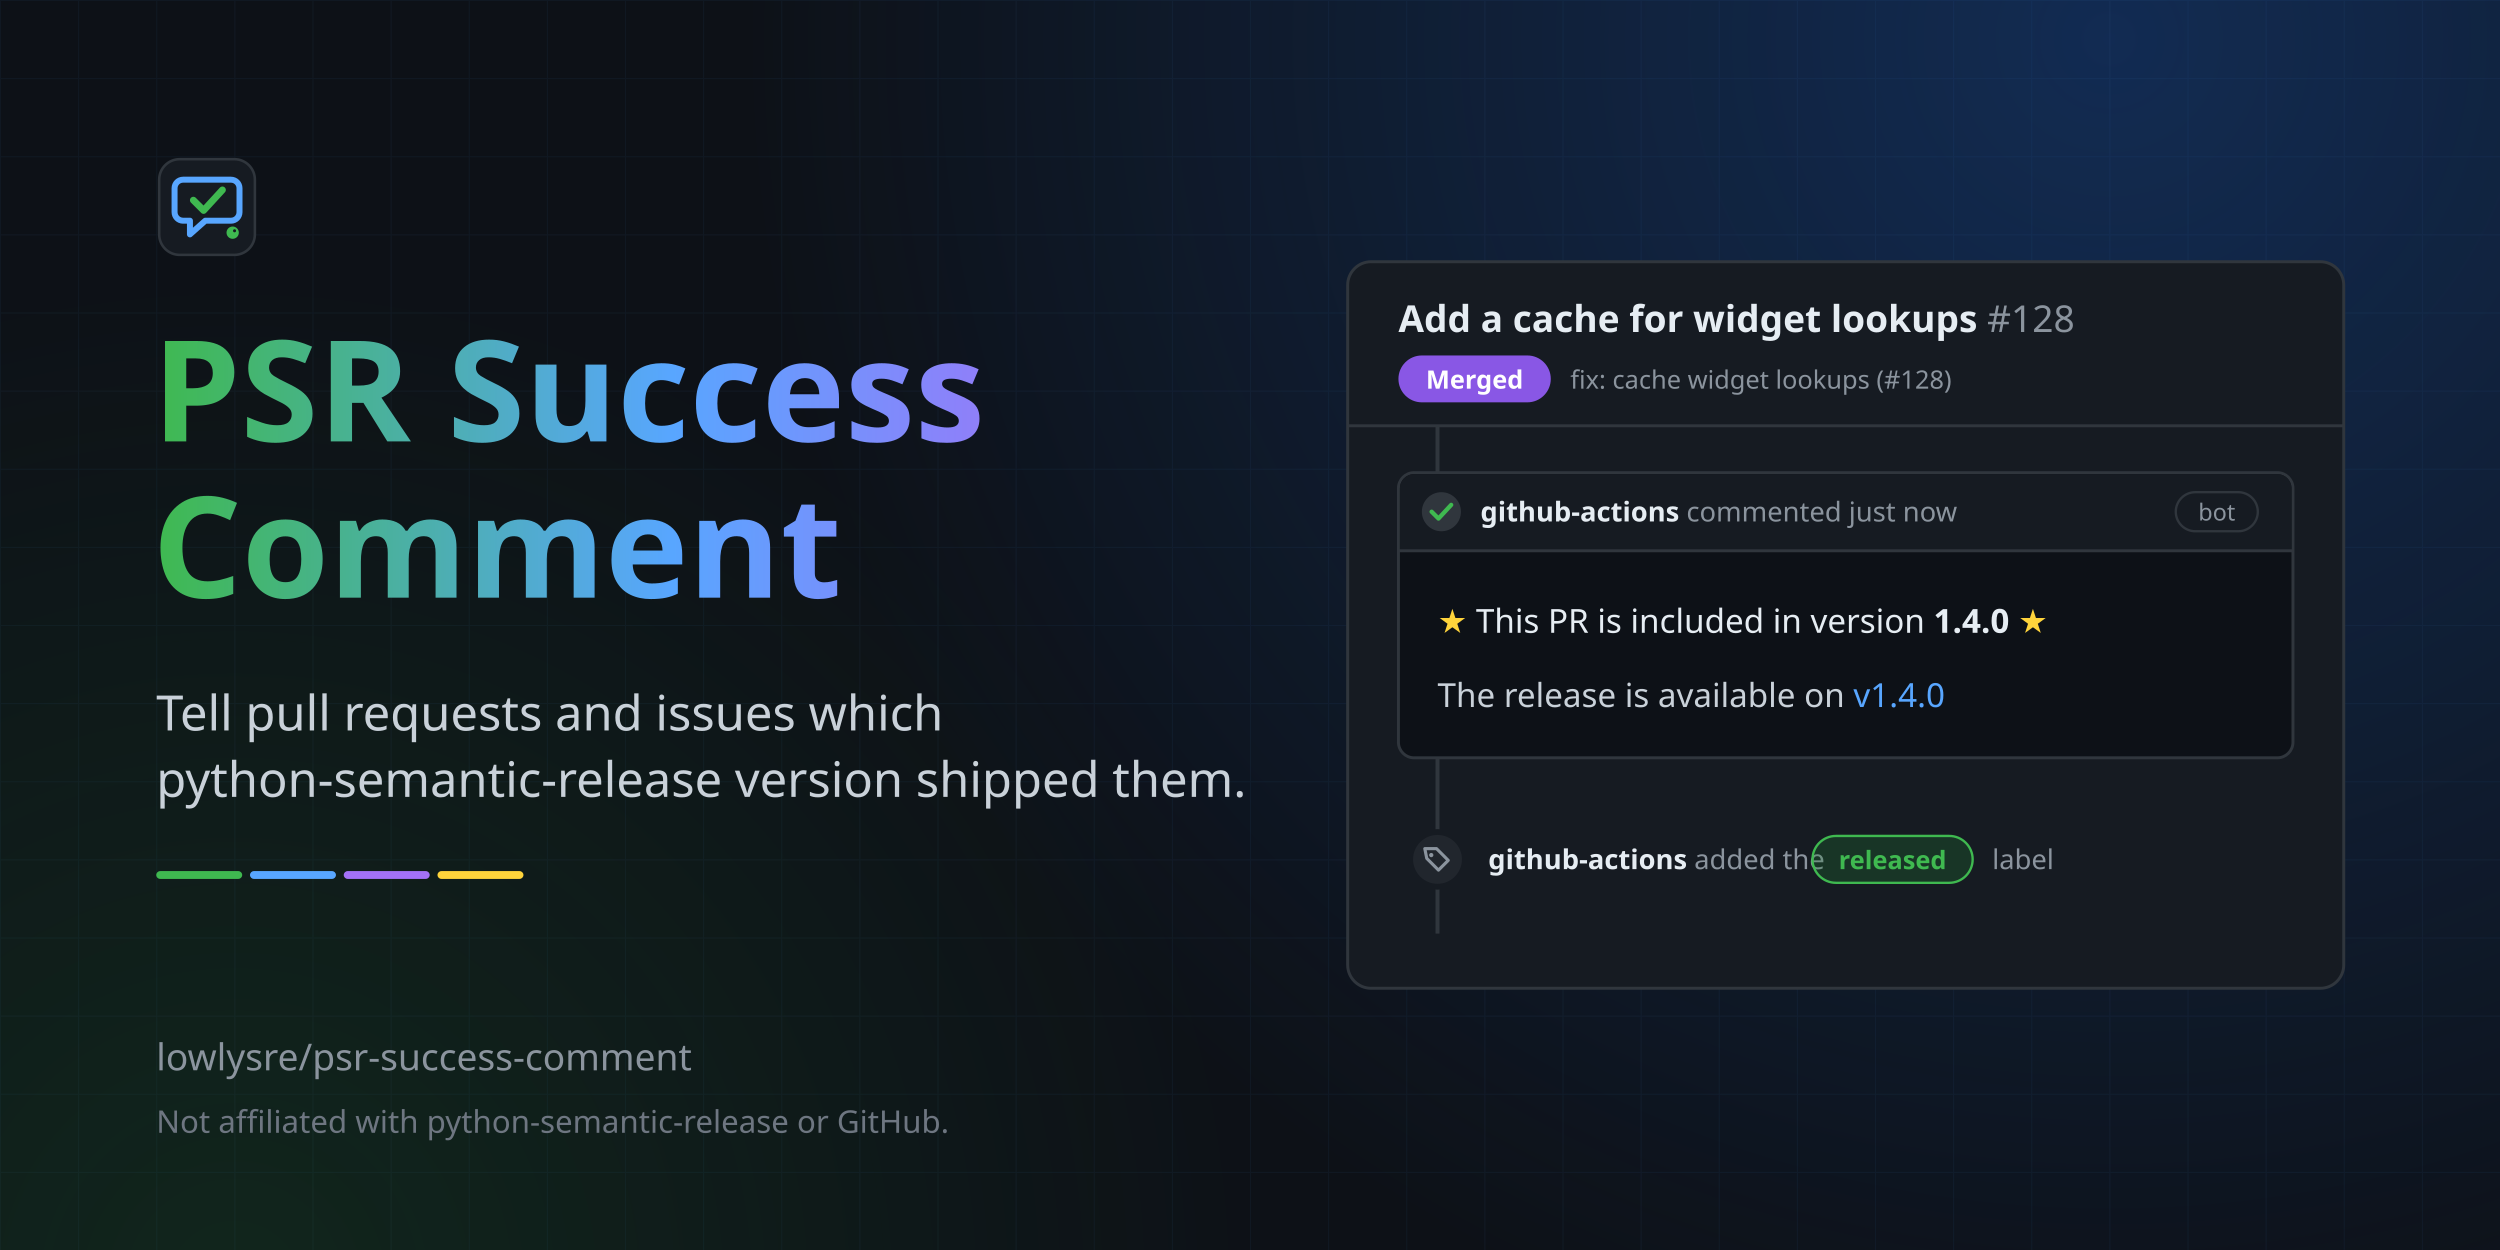
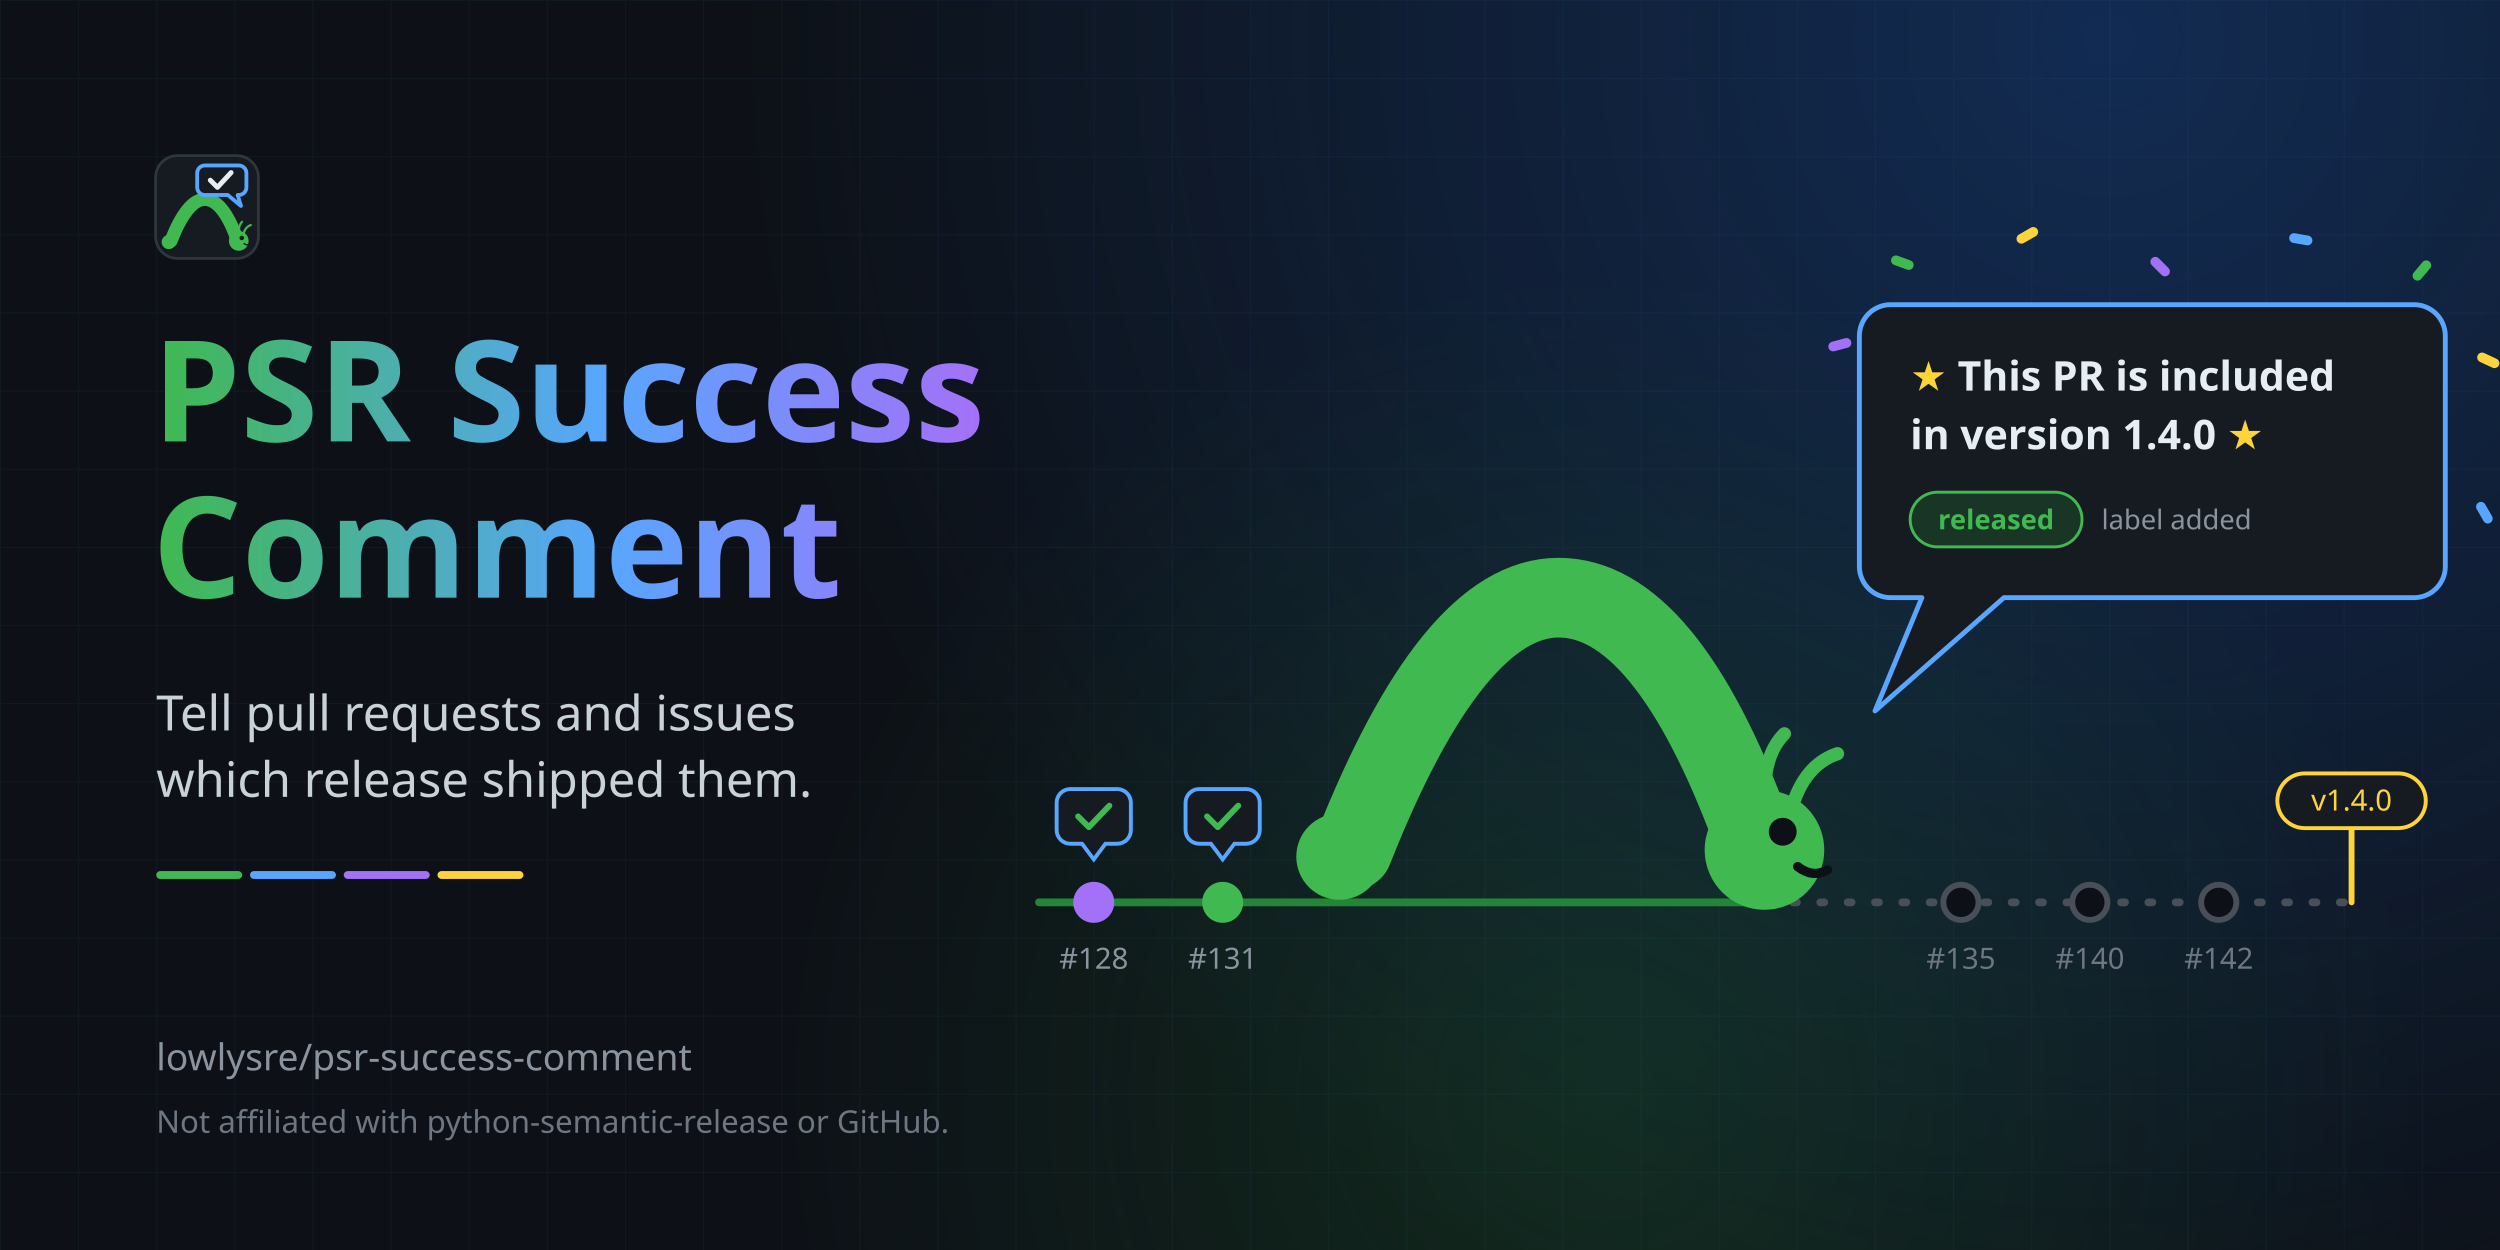
<svg xmlns="http://www.w3.org/2000/svg" width="1280" height="640" viewBox="0 0 1280 640" role="img" aria-labelledby="title desc">
  <defs>
    <pattern id="grid" width="40" height="40" patternUnits="userSpaceOnUse">
      <path d="M40 0H0V40" fill="none" stroke="#58a6ff" stroke-opacity="0.05" stroke-width="1" />
    </pattern>
    <radialGradient id="glow" cx="1080" cy="20" r="700" gradientUnits="userSpaceOnUse">
      <stop offset="0" stop-color="#1f6feb" stop-opacity="0.28" />
      <stop offset="1" stop-color="#1f6feb" stop-opacity="0" />
    </radialGradient>
-     <radialGradient id="glow2" cx="120" cy="660" r="520" gradientUnits="userSpaceOnUse">
-       <stop offset="0" stop-color="#238636" stop-opacity="0.18" />
+     <radialGradient id="glow2" cx="820" cy="560" r="420" gradientUnits="userSpaceOnUse">
+       <stop offset="0" stop-color="#238636" stop-opacity="0.22" />
      <stop offset="1" stop-color="#238636" stop-opacity="0" />
    </radialGradient>
-     <linearGradient id="heading" x1="80" y1="0" x2="560" y2="0" gradientUnits="userSpaceOnUse">
+     <linearGradient id="heading" x1="80" y1="0" x2="500" y2="0" gradientUnits="userSpaceOnUse">
      <stop offset="0" stop-color="#3fb950" />
      <stop offset="0.55" stop-color="#58a6ff" />
      <stop offset="1" stop-color="#a371f7" />
    </linearGradient>
  </defs>
  <rect width="1280" height="640" fill="#0d1117" />
  <rect width="1280" height="640" fill="url(#grid)" />
  <rect width="1280" height="640" fill="url(#glow)" />
  <rect width="1280" height="640" fill="url(#glow2)" />
-   <g transform="translate(78 78) scale(0.875)">
-     <rect x="4" y="4" width="56" height="56" rx="12" fill="#161b22" stroke="#30363d" stroke-width="1.5" />
-     <path d="M18 16h28a5 5 0 0 1 5 5v14a5 5 0 0 1-5 5H31l-9 8v-8h-4a5 5 0 0 1-5-5V21a5 5 0 0 1 5-5z" fill="none" stroke="#58a6ff" stroke-width="3.5" stroke-linejoin="round" />
-     <path d="M24 28l6 6 11-12" fill="none" stroke="#3fb950" stroke-width="4" stroke-linecap="round" stroke-linejoin="round" />
-     <circle cx="47" cy="47" r="4.6" fill="#161b22" />
-     <circle cx="47" cy="47" r="3.6" fill="#3fb950" />
-     <circle cx="48.1" cy="45.9" r="0.9" fill="#161b22" />
+   <g transform="translate(78 78) scale(0.28)">
+     <rect x="6" y="6" width="188" height="188" rx="40" fill="#161b22" stroke="#30363d" stroke-width="5" />
+     <g transform="translate(-4 26)">
+       <path d="M38,136 Q68,60 100,60 Q132,60 158,130" stroke="#3fb950" stroke-width="24" stroke-linecap="round" fill="none" />
+       <circle cx="34" cy="138" r="13" fill="#3fb950" />
+       <circle cx="162" cy="136" r="18" fill="#3fb950" />
+       <circle cx="167.5" cy="130.5" r="4.2" fill="#161b22" />
+       <path d="M171,121 q4,-11 13,-14 M162,119 q0,-12 6,-18" stroke="#3fb950" stroke-width="4" stroke-linecap="round" fill="none" />
+       <path d="M172,141 q4.5,3.5 9,1" stroke="#161b22" stroke-width="2.8" stroke-linecap="round" fill="none" />
+     </g>
+     <path d="M96 24h62a14 14 0 0 1 14 14v26a14 14 0 0 1-14 14h-2l6 20-24-20H96a14 14 0 0 1-14-14V38a14 14 0 0 1 14-14z" fill="#161b22" stroke="#58a6ff" stroke-width="7" stroke-linejoin="round" />
+     <path d="M106 51l13 13 25-27" fill="none" stroke="#e6edf3" stroke-width="9" stroke-linecap="round" stroke-linejoin="round" />
  </g>
  <g font-family="Segoe UI" font-weight="700" font-size="72" fill="url(#heading)">
    <text x="78" y="226">PSR Success</text>
    <text x="78" y="306">Comment</text>
  </g>
  <g font-family="Segoe UI" font-size="25" fill="#c9d1d9">
-     <text x="80" y="374">Tell pull requests and issues which</text>
-     <text x="80" y="408">python-semantic-release version shipped them.</text>
+     <text x="80" y="374">Tell pull requests and issues</text>
+     <text x="80" y="408">which release shipped them.</text>
  </g>
  <g transform="translate(80 446)">
    <rect width="44" height="4" rx="2" fill="#3fb950" />
    <rect x="48" width="44" height="4" rx="2" fill="#58a6ff" />
    <rect x="96" width="44" height="4" rx="2" fill="#a371f7" />
    <rect x="144" width="44" height="4" rx="2" fill="#ffd43b" />
  </g>
  <text x="80" y="548" font-family="Cascadia Mono" font-size="19" fill="#8b949e">lowlysre/psr-success-comment</text>
  <text x="80" y="580" font-family="Segoe UI" font-size="16" fill="#6e7681">Not affiliated with python-semantic-release or GitHub.</text>
-   <g transform="translate(690 134)">
-     <rect width="510" height="372" rx="12" fill="#161b22" stroke="#30363d" stroke-width="1.5" />
-     <path d="M0 84H510" stroke="#30363d" stroke-width="1.5" />
-     <text x="26" y="36" font-family="Segoe UI" font-weight="600" font-size="19" fill="#e6edf3">Add a cache for widget lookups <tspan fill="#8b949e" font-weight="400">#128</tspan>
-     </text>
-     <rect x="26" y="48" width="78" height="24" rx="12" fill="#8957e5" />
-     <text x="65" y="65" font-family="Segoe UI" font-weight="600" font-size="13" fill="#ffffff" text-anchor="middle">Merged</text>
-     <text x="114" y="65" font-family="Segoe UI" font-size="13" fill="#8b949e">fix: cache widget lookups (#128)</text>
-     <path d="M46 84V344" stroke="#30363d" stroke-width="2" />
-     <g transform="translate(26 108)">
-       <rect width="458" height="146" rx="8" fill="#0d1117" stroke="#30363d" stroke-width="1.5" />
-       <path d="M0.75 40H457.25V8A7.25 7.25 0 0 0 450 0.75H8A7.25 7.25 0 0 0 0.75 8z" fill="#161b22" />
-       <path d="M0 40H458" stroke="#30363d" stroke-width="1.5" />
-       <circle cx="22" cy="20" r="10" fill="#30363d" />
-       <path d="M17 20l3.5 3.5 6.5-7" fill="none" stroke="#3fb950" stroke-width="2.2" stroke-linecap="round" stroke-linejoin="round" />
-       <text x="42" y="25" font-family="Segoe UI" font-size="14" fill="#8b949e">
-         <tspan fill="#e6edf3" font-weight="600">github-actions</tspan> commented just now</text>
-       <rect x="398" y="10" width="42" height="20" rx="10" fill="none" stroke="#30363d" stroke-width="1.2" />
-       <text x="419" y="24.5" font-family="Segoe UI" font-size="12" fill="#8b949e" text-anchor="middle">bot</text>
-       <g font-family="Segoe UI" font-size="17" fill="#e6edf3">
-         <text x="20" y="82">
-           <tspan fill="#ffd43b">★</tspan> This PR is included in version <tspan font-weight="700">1.4.0</tspan>
-           <tspan fill="#ffd43b">★</tspan>
-         </text>
-         <text x="20" y="120" fill="#c9d1d9">The release is available on <tspan fill="#58a6ff">v1.4.0</tspan>
-         </text>
-       </g>
+   <path d="M532 462H904" stroke="#238636" stroke-width="4" stroke-linecap="round" />
+   <path d="M904 462H1204" stroke="#484f58" stroke-width="4" stroke-linecap="round" stroke-dasharray="2 12" />
+   <g font-family="Cascadia Mono" font-size="15">
+     <circle cx="560" cy="462" r="9" fill="#a371f7" stroke="#a371f7" stroke-width="3" />
+     <text x="560" y="496" text-anchor="middle" fill="#8b949e">#128</text>
+     <circle cx="626" cy="462" r="9" fill="#3fb950" stroke="#3fb950" stroke-width="3" />
+     <text x="626" y="496" text-anchor="middle" fill="#8b949e">#131</text>
+     <circle cx="1004" cy="462" r="9" fill="#0d1117" stroke="#484f58" stroke-width="3" />
+     <text x="1004" y="496" text-anchor="middle" fill="#6e7681">#135</text>
+     <circle cx="1070" cy="462" r="9" fill="#0d1117" stroke="#484f58" stroke-width="3" />
+     <text x="1070" y="496" text-anchor="middle" fill="#6e7681">#140</text>
+     <circle cx="1136" cy="462" r="9" fill="#0d1117" stroke="#484f58" stroke-width="3" />
+     <text x="1136" y="496" text-anchor="middle" fill="#6e7681">#142</text>
+   </g>
+   <g transform="translate(541 404)">
+     <path d="M7 0h24a7 7 0 0 1 7 7v14a7 7 0 0 1-7 7H25l-6 8-6-8H7a7 7 0 0 1-7-7V7a7 7 0 0 1 7-7z" fill="#161b22" stroke="#58a6ff" stroke-width="2" />
+     <path d="M11 14l5.5 5.5L27 8.5" fill="none" stroke="#3fb950" stroke-width="3" stroke-linecap="round" stroke-linejoin="round" />
+   </g>
+   <g transform="translate(607 404)">
+     <path d="M7 0h24a7 7 0 0 1 7 7v14a7 7 0 0 1-7 7H25l-6 8-6-8H7a7 7 0 0 1-7-7V7a7 7 0 0 1 7-7z" fill="#161b22" stroke="#58a6ff" stroke-width="2" />
+     <path d="M11 14l5.5 5.5L27 8.5" fill="none" stroke="#3fb950" stroke-width="3" stroke-linecap="round" stroke-linejoin="round" />
+   </g>
+   <path d="M1204 462V424" stroke="#ffd43b" stroke-width="3" stroke-linecap="round" />
+   <rect x="1166" y="396" width="76" height="28" rx="14" fill="#161b22" stroke="#ffd43b" stroke-width="2" />
+   <text x="1204" y="415" font-family="Cascadia Mono" font-size="15" fill="#ffd43b" text-anchor="middle">v1.4.0</text>
+   <g transform="translate(628 204) scale(1.7)">
+     <path d="M38,136 Q68,60 100,60 Q132,60 158,130" stroke="#3fb950" stroke-width="24" stroke-linecap="round" fill="none" />
+     <circle cx="34" cy="138" r="13" fill="#3fb950" />
+     <circle cx="162" cy="136" r="18" fill="#3fb950" />
+     <circle cx="167.5" cy="130.5" r="4.2" fill="#0d1117" />
+     <path d="M171,121 q4,-11 13,-14 M162,119 q0,-12 6,-18" stroke="#3fb950" stroke-width="4" stroke-linecap="round" fill="none" />
+     <path d="M172,141 q4.5,3.5 9,1" stroke="#0d1117" stroke-width="2.8" stroke-linecap="round" fill="none" />
+   </g>
+   <g transform="translate(22 -40)">
+     <rect x="946" y="172" width="12" height="5" rx="2.5" fill="#3fb950" transform="rotate(20 952 174.5)" />
+     <rect x="1010" y="158" width="12" height="5" rx="2.5" fill="#ffd43b" transform="rotate(-30 1016 160.5)" />
+     <rect x="1078" y="174" width="12" height="5" rx="2.5" fill="#a371f7" transform="rotate(45 1084 176.5)" />
+     <rect x="1150" y="160" width="12" height="5" rx="2.5" fill="#58a6ff" transform="rotate(10 1156 162.5)" />
+     <rect x="1212" y="176" width="12" height="5" rx="2.5" fill="#3fb950" transform="rotate(-50 1218 178.5)" />
+     <rect x="1246" y="222" width="12" height="5" rx="2.5" fill="#ffd43b" transform="rotate(25 1252 224.5)" />
+     <rect x="914" y="214" width="12" height="5" rx="2.5" fill="#a371f7" transform="rotate(-15 920 216.5)" />
+     <rect x="1244" y="300" width="12" height="5" rx="2.5" fill="#58a6ff" transform="rotate(60 1250 302.5)" />
+     <path d="M946 196h268a16 16 0 0 1 16 16v118a16 16 0 0 1-16 16H1004l-66 58 24-58h-16a16 16 0 0 1-16-16V212a16 16 0 0 1 16-16z" fill="#161b22" stroke="#58a6ff" stroke-width="2.5" stroke-linejoin="round" />
+     <g font-family="Segoe UI" font-size="21" font-weight="600" fill="#e6edf3">
+       <text x="956" y="240">
+         <tspan fill="#ffd43b">★</tspan> This PR is included</text>
+       <text x="956" y="270">in version 1.4.0 <tspan fill="#ffd43b">★</tspan>
+       </text>
    </g>
-     <g transform="translate(26 286)">
-       <circle cx="20" cy="20" r="14" fill="#21262d" stroke="#161b22" stroke-width="3" />
-       <path d="M13.5 14.5h6l6 6-5 5-6-6z" fill="none" stroke="#8b949e" stroke-width="1.6" stroke-linejoin="round" />
-       <circle cx="16.8" cy="17.8" r="1.1" fill="#8b949e" />
-       <text x="46" y="25" font-family="Segoe UI" font-size="14" fill="#8b949e">
-         <tspan fill="#e6edf3" font-weight="600">github-actions</tspan> added the</text>
-       <rect x="212" y="8" width="82" height="24" rx="12" fill="#238636" fill-opacity="0.25" stroke="#3fb950" stroke-width="1.2" />
-       <text x="253" y="25" font-family="Segoe UI" font-weight="600" font-size="13" fill="#3fb950" text-anchor="middle">released</text>
-       <text x="304" y="25" font-family="Segoe UI" font-size="14" fill="#8b949e">label</text>
-     </g>
+     <rect x="956" y="292" width="88" height="28" rx="14" fill="#238636" fill-opacity="0.25" stroke="#3fb950" stroke-width="1.5" />
+     <text x="1000" y="311" font-family="Segoe UI" font-weight="600" font-size="14" fill="#3fb950" text-anchor="middle">released</text>
+     <text x="1054" y="311" font-family="Segoe UI" font-size="14" fill="#8b949e">label added</text>
  </g>
</svg>
